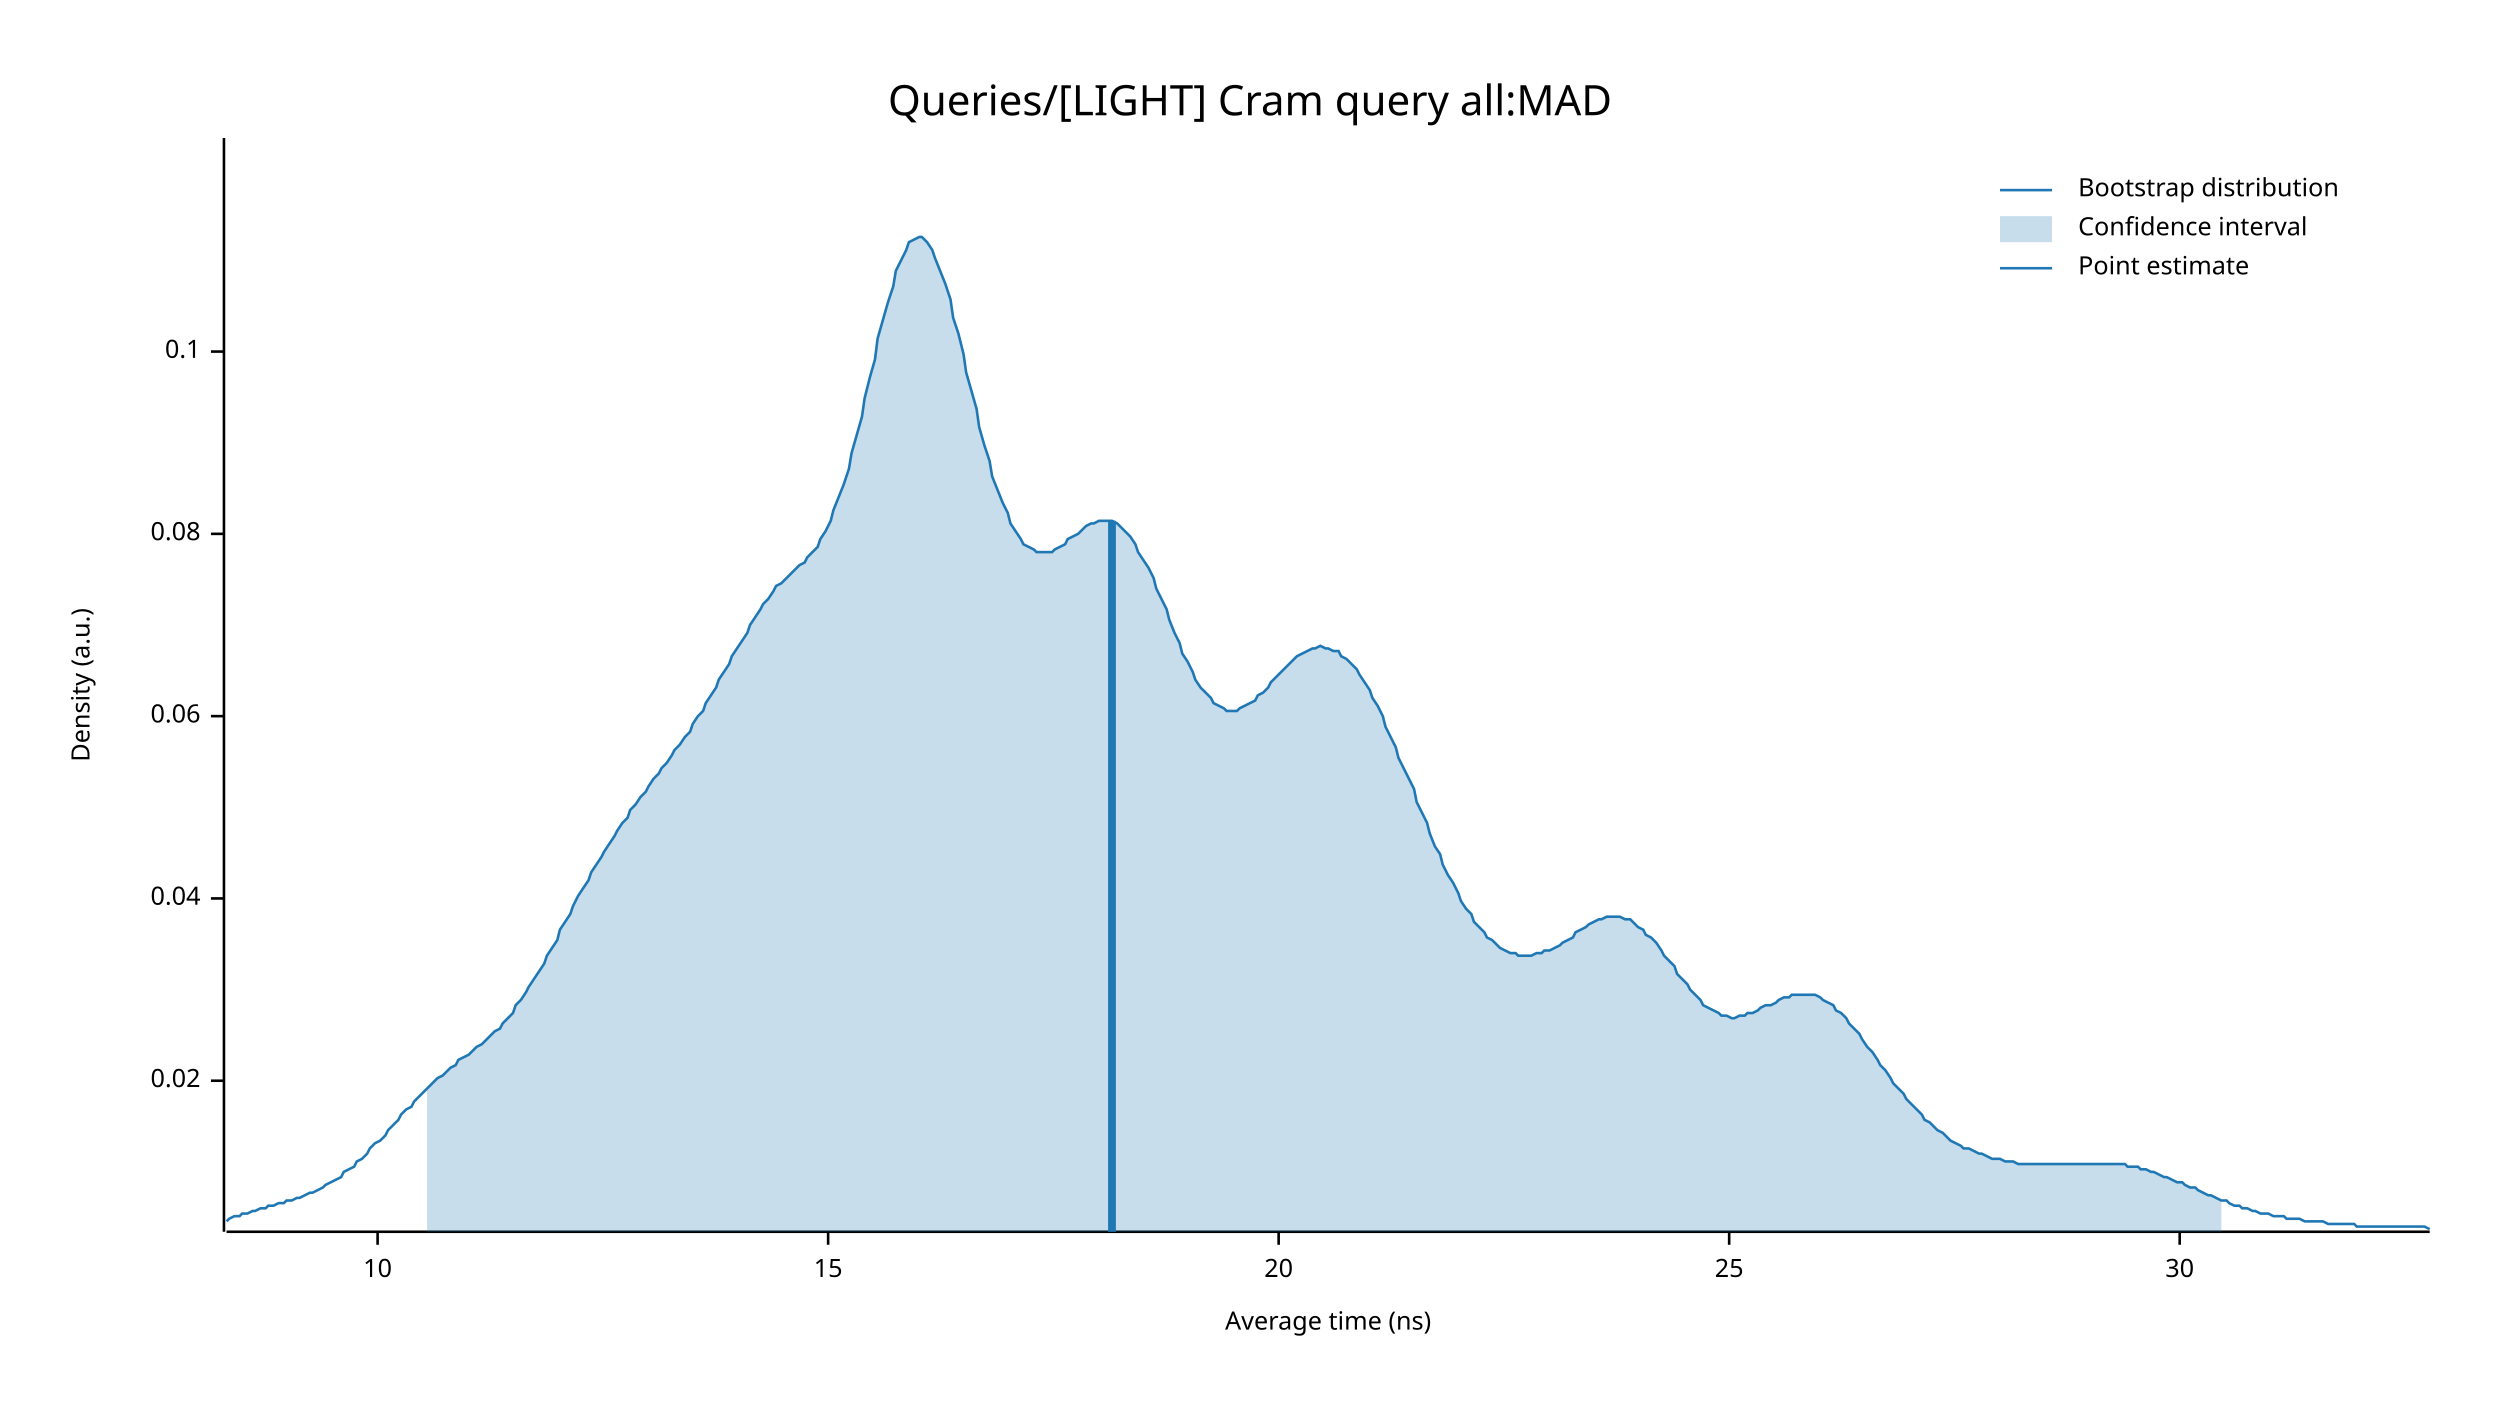
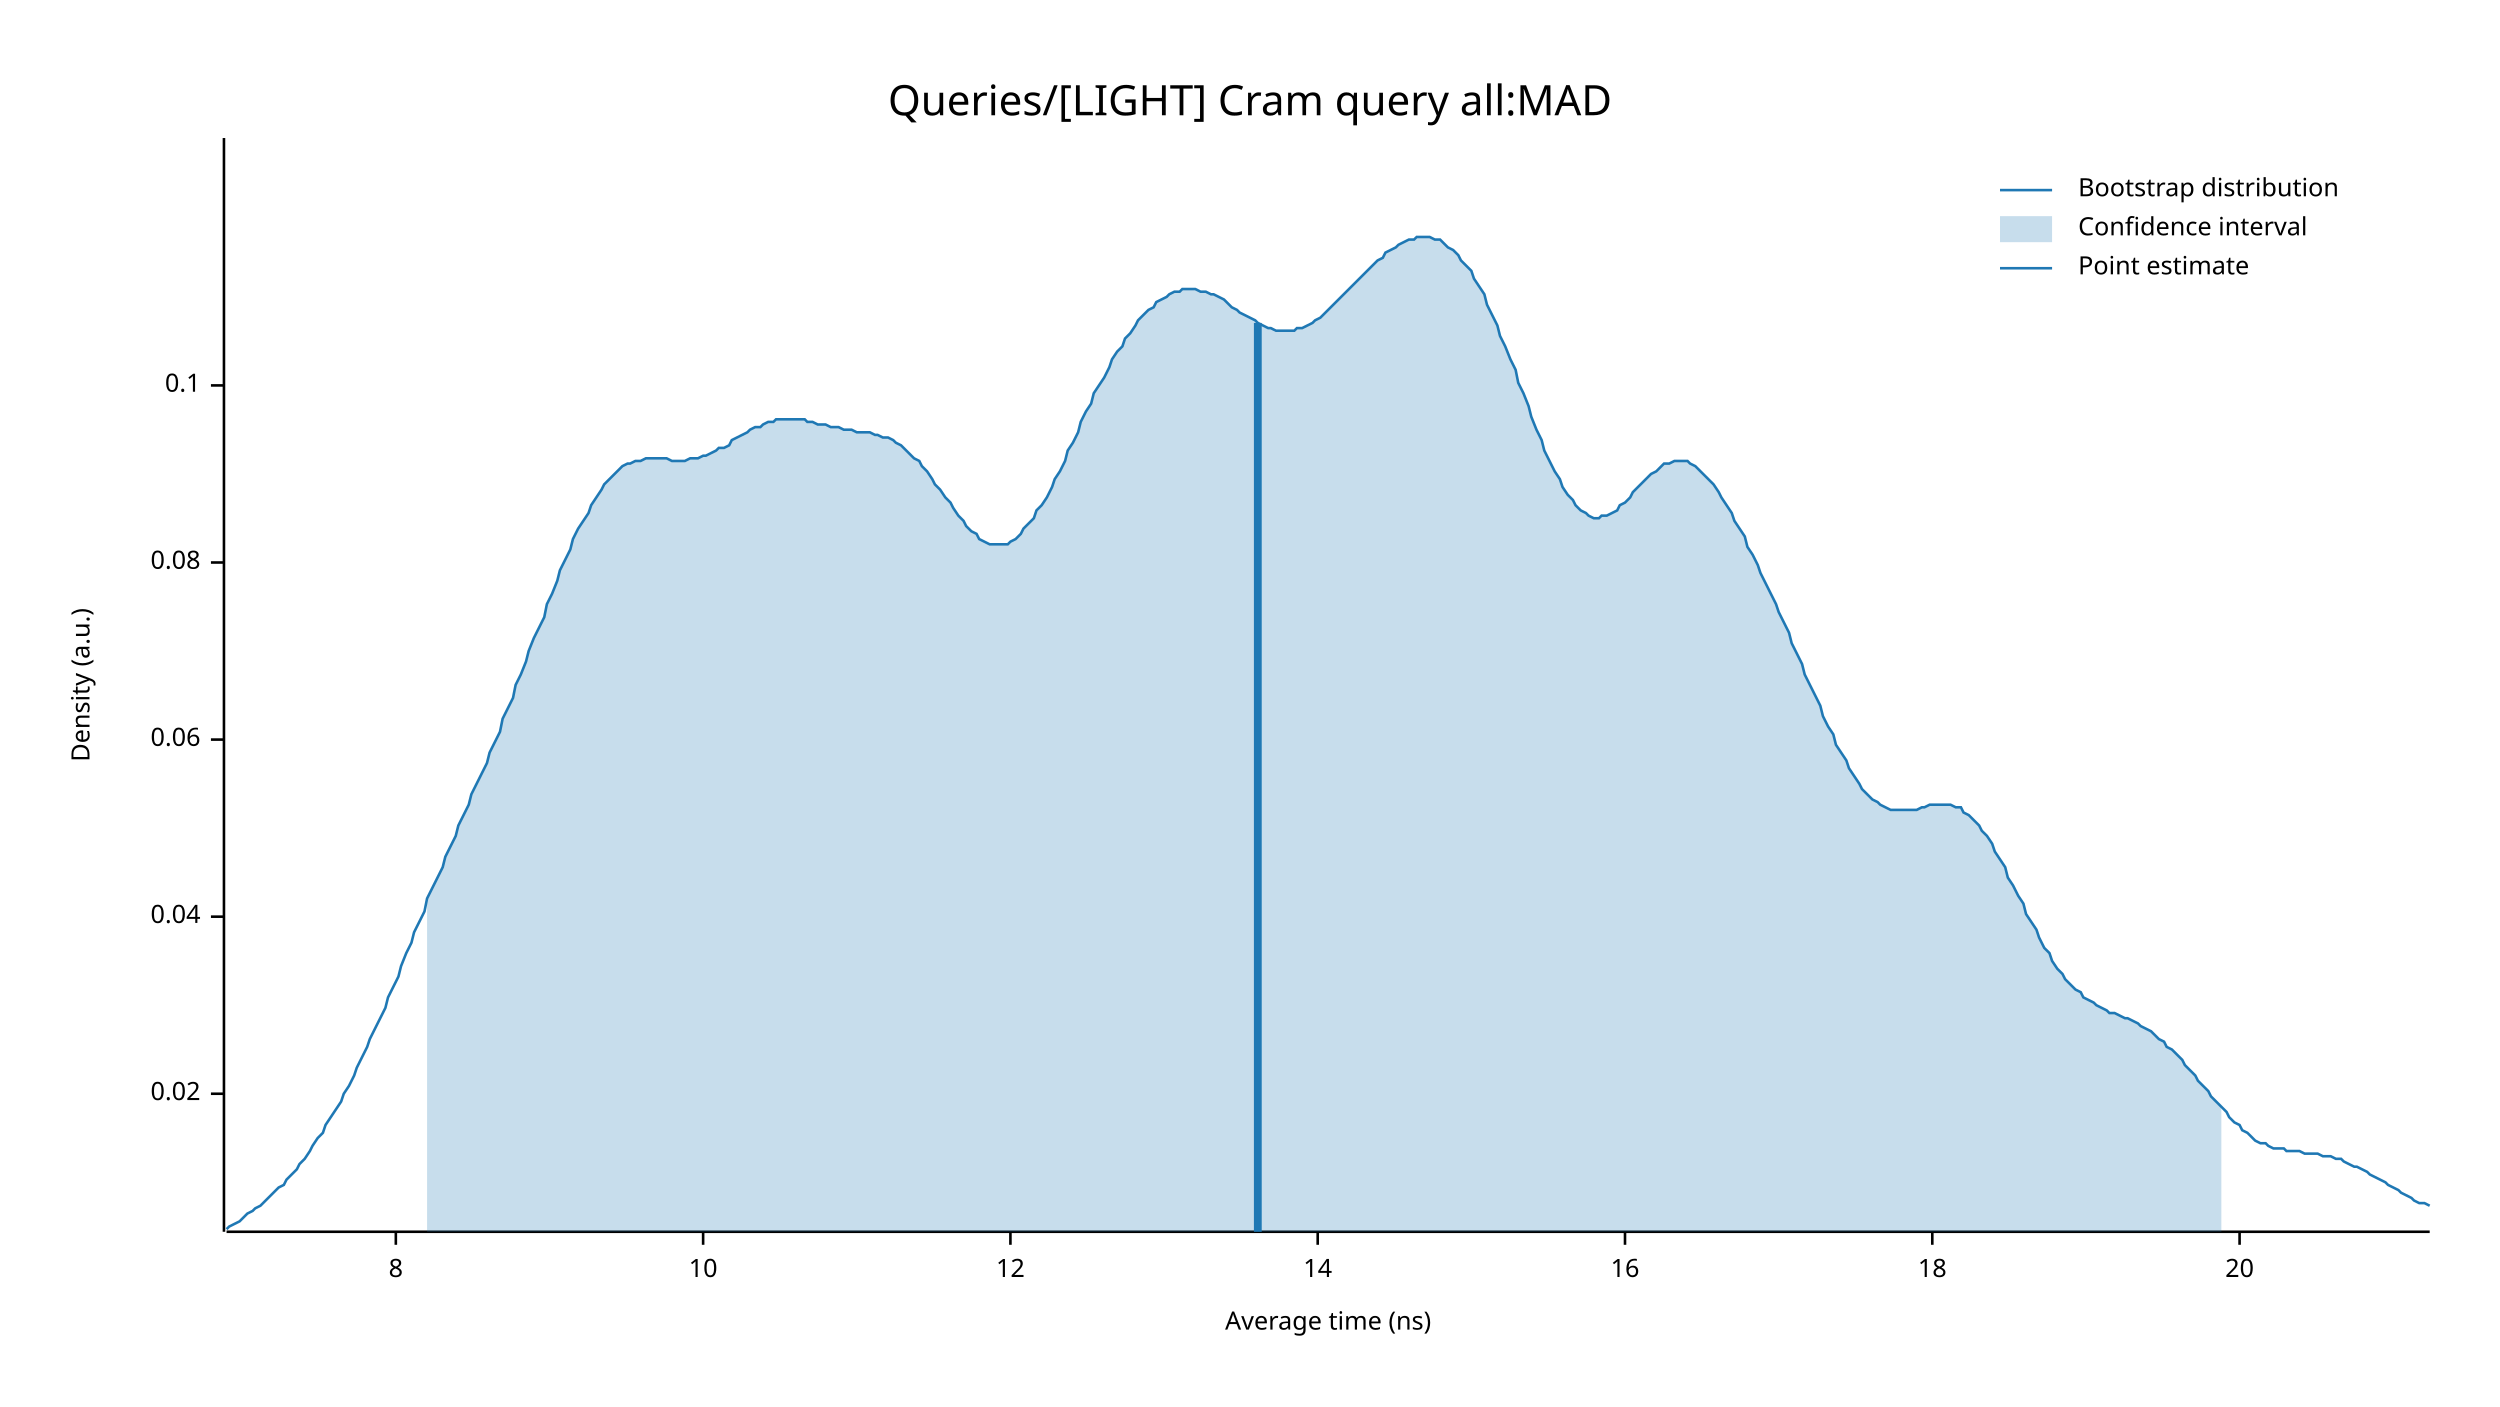
<svg xmlns="http://www.w3.org/2000/svg" width="960" height="540" viewBox="0 0 960 540">
  <text x="480" y="32" dy="0.76em" text-anchor="middle" font-family="sans-serif" font-size="16.129" opacity="1" fill="#000000">
Queries/[LIGHT] Cram query all:MAD
</text>
  <text x="27" y="263" dy="0.76em" text-anchor="middle" font-family="sans-serif" font-size="9.677" opacity="1" fill="#000000" transform="rotate(270, 27, 263)">
Density (a.u.)
</text>
  <text x="510" y="513" dy="-0.5ex" text-anchor="middle" font-family="sans-serif" font-size="9.677" opacity="1" fill="#000000">
Average time (ns)
</text>
  <polyline fill="none" opacity="1" stroke="#000000" stroke-width="1" points="86,53 86,473 " />
-   <text x="77" y="415" dy="0.5ex" text-anchor="end" font-family="sans-serif" font-size="9.677" opacity="1" fill="#000000">
+   <text x="77" y="420" dy="0.5ex" text-anchor="end" font-family="sans-serif" font-size="9.677" opacity="1" fill="#000000">
0.02
</text>
-   <polyline fill="none" opacity="1" stroke="#000000" stroke-width="1" points="81,415 86,415 " />
-   <text x="77" y="345" dy="0.5ex" text-anchor="end" font-family="sans-serif" font-size="9.677" opacity="1" fill="#000000">
+   <polyline fill="none" opacity="1" stroke="#000000" stroke-width="1" points="81,420 86,420 " />
+   <text x="77" y="352" dy="0.5ex" text-anchor="end" font-family="sans-serif" font-size="9.677" opacity="1" fill="#000000">
0.04
</text>
-   <polyline fill="none" opacity="1" stroke="#000000" stroke-width="1" points="81,345 86,345 " />
-   <text x="77" y="275" dy="0.5ex" text-anchor="end" font-family="sans-serif" font-size="9.677" opacity="1" fill="#000000">
+   <polyline fill="none" opacity="1" stroke="#000000" stroke-width="1" points="81,352 86,352 " />
+   <text x="77" y="284" dy="0.5ex" text-anchor="end" font-family="sans-serif" font-size="9.677" opacity="1" fill="#000000">
0.06
</text>
-   <polyline fill="none" opacity="1" stroke="#000000" stroke-width="1" points="81,275 86,275 " />
-   <text x="77" y="205" dy="0.5ex" text-anchor="end" font-family="sans-serif" font-size="9.677" opacity="1" fill="#000000">
+   <polyline fill="none" opacity="1" stroke="#000000" stroke-width="1" points="81,284 86,284 " />
+   <text x="77" y="216" dy="0.5ex" text-anchor="end" font-family="sans-serif" font-size="9.677" opacity="1" fill="#000000">
0.08
</text>
-   <polyline fill="none" opacity="1" stroke="#000000" stroke-width="1" points="81,205 86,205 " />
-   <text x="77" y="135" dy="0.5ex" text-anchor="end" font-family="sans-serif" font-size="9.677" opacity="1" fill="#000000">
+   <polyline fill="none" opacity="1" stroke="#000000" stroke-width="1" points="81,216 86,216 " />
+   <text x="77" y="148" dy="0.5ex" text-anchor="end" font-family="sans-serif" font-size="9.677" opacity="1" fill="#000000">
0.1
</text>
-   <polyline fill="none" opacity="1" stroke="#000000" stroke-width="1" points="81,135 86,135 " />
+   <polyline fill="none" opacity="1" stroke="#000000" stroke-width="1" points="81,148 86,148 " />
  <polyline fill="none" opacity="1" stroke="#000000" stroke-width="1" points="87,473 933,473 " />
-   <text x="145" y="483" dy="0.76em" text-anchor="middle" font-family="sans-serif" font-size="9.677" opacity="1" fill="#000000">
+   <text x="152" y="483" dy="0.76em" text-anchor="middle" font-family="sans-serif" font-size="9.677" opacity="1" fill="#000000">
+ 8
+ </text>
+   <polyline fill="none" opacity="1" stroke="#000000" stroke-width="1" points="152,473 152,478 " />
+   <text x="270" y="483" dy="0.76em" text-anchor="middle" font-family="sans-serif" font-size="9.677" opacity="1" fill="#000000">
10
</text>
-   <polyline fill="none" opacity="1" stroke="#000000" stroke-width="1" points="145,473 145,478 " />
-   <text x="318" y="483" dy="0.76em" text-anchor="middle" font-family="sans-serif" font-size="9.677" opacity="1" fill="#000000">
- 15
+   <polyline fill="none" opacity="1" stroke="#000000" stroke-width="1" points="270,473 270,478 " />
+   <text x="388" y="483" dy="0.76em" text-anchor="middle" font-family="sans-serif" font-size="9.677" opacity="1" fill="#000000">
+ 12
</text>
-   <polyline fill="none" opacity="1" stroke="#000000" stroke-width="1" points="318,473 318,478 " />
-   <text x="491" y="483" dy="0.76em" text-anchor="middle" font-family="sans-serif" font-size="9.677" opacity="1" fill="#000000">
+   <polyline fill="none" opacity="1" stroke="#000000" stroke-width="1" points="388,473 388,478 " />
+   <text x="506" y="483" dy="0.76em" text-anchor="middle" font-family="sans-serif" font-size="9.677" opacity="1" fill="#000000">
+ 14
+ </text>
+   <polyline fill="none" opacity="1" stroke="#000000" stroke-width="1" points="506,473 506,478 " />
+   <text x="624" y="483" dy="0.76em" text-anchor="middle" font-family="sans-serif" font-size="9.677" opacity="1" fill="#000000">
+ 16
+ </text>
+   <polyline fill="none" opacity="1" stroke="#000000" stroke-width="1" points="624,473 624,478 " />
+   <text x="742" y="483" dy="0.76em" text-anchor="middle" font-family="sans-serif" font-size="9.677" opacity="1" fill="#000000">
+ 18
+ </text>
+   <polyline fill="none" opacity="1" stroke="#000000" stroke-width="1" points="742,473 742,478 " />
+   <text x="860" y="483" dy="0.76em" text-anchor="middle" font-family="sans-serif" font-size="9.677" opacity="1" fill="#000000">
20
</text>
-   <polyline fill="none" opacity="1" stroke="#000000" stroke-width="1" points="491,473 491,478 " />
-   <text x="664" y="483" dy="0.76em" text-anchor="middle" font-family="sans-serif" font-size="9.677" opacity="1" fill="#000000">
- 25
- </text>
-   <polyline fill="none" opacity="1" stroke="#000000" stroke-width="1" points="664,473 664,478 " />
-   <text x="837" y="483" dy="0.76em" text-anchor="middle" font-family="sans-serif" font-size="9.677" opacity="1" fill="#000000">
- 30
- </text>
-   <polyline fill="none" opacity="1" stroke="#000000" stroke-width="1" points="837,473 837,478 " />
-   <polyline fill="none" opacity="1" stroke="#1F78B4" stroke-width="1" points="87,469 88,468 90,467 92,467 93,466 95,466 97,465 98,465 100,464 102,464 103,463 105,463 107,462 109,462 110,461 112,461 114,460 115,460 117,459 119,458 120,458 122,457 124,456 125,455 127,454 129,453 131,452 132,450 134,449 136,448 137,446 139,445 141,443 142,441 144,439 146,438 148,436 149,434 151,432 153,430 154,428 156,426 158,425 159,423 161,421 163,419 164,418 166,416 168,414 170,413 171,412 173,410 175,409 176,407 178,406 180,405 181,404 183,402 185,401 187,399 188,398 190,396 192,395 193,393 195,391 197,389 198,386 200,384 202,381 203,379 205,376 207,373 209,370 210,367 212,364 214,361 215,357 217,354 219,351 220,348 222,344 224,341 226,338 227,335 229,332 231,329 232,327 234,324 236,321 237,319 239,316 241,314 242,311 244,309 246,306 248,304 249,302 251,299 253,297 254,295 256,293 258,290 259,288 261,286 263,283 265,281 266,278 268,275 270,273 271,270 273,267 275,264 276,261 278,258 280,255 281,252 283,249 285,246 287,243 288,240 290,237 292,234 293,232 295,230 297,227 298,225 300,224 302,222 304,220 305,219 307,217 309,216 310,214 312,212 314,210 315,207 317,204 319,200 320,196 322,191 324,186 326,180 327,174 329,167 331,160 332,153 334,145 336,138 337,130 339,123 341,116 343,110 344,104 346,100 348,96 349,93 351,92 353,91 354,91 356,93 358,96 359,99 361,104 363,109 365,115 366,122 368,128 370,136 371,143 373,150 375,157 376,164 378,171 380,177 381,183 383,188 385,193 387,197 388,201 390,204 392,207 393,209 395,210 397,211 398,212 400,212 402,212 404,212 405,211 407,210 409,209 410,207 412,206 414,205 415,204 417,202 419,201 420,201 422,200 424,200 426,200 427,200 429,201 431,203 432,204 434,206 436,209 437,212 439,215 441,218 443,222 444,226 446,230 448,234 449,238 451,243 453,247 454,251 456,254 458,258 459,261 461,264 463,266 465,268 466,270 468,271 470,272 471,273 473,273 475,273 476,272 478,271 480,270 482,269 483,267 485,266 487,264 488,262 490,260 492,258 493,257 495,255 497,253 498,252 500,251 502,250 504,249 505,249 507,248 509,249 510,249 512,250 514,250 515,252 517,253 519,255 521,257 522,259 524,262 526,265 527,268 529,271 531,275 532,279 534,283 536,287 537,291 539,295 541,299 543,303 544,308 546,312 548,316 549,320 551,325 553,328 554,332 556,336 558,339 560,343 561,346 563,349 565,351 566,354 568,356 570,358 571,360 573,361 575,363 576,364 578,365 580,366 582,366 583,367 585,367 587,367 588,367 590,366 592,366 593,365 595,365 597,364 599,363 600,362 602,361 604,360 605,358 607,357 609,356 610,355 612,354 614,353 615,353 617,352 619,352 621,352 622,352 624,353 626,353 627,354 629,356 631,357 632,359 634,360 636,362 638,365 639,367 641,369 643,371 644,374 646,376 648,378 649,380 651,382 653,384 654,386 656,387 658,388 660,389 661,390 663,390 665,391 666,391 668,390 670,390 671,389 673,389 675,388 676,387 678,386 680,386 682,385 683,384 685,383 687,383 688,382 690,382 692,382 693,382 695,382 697,382 699,383 700,384 702,385 704,386 705,388 707,389 709,391 710,393 712,395 714,397 715,399 717,402 719,404 721,407 722,409 724,411 726,414 727,416 729,418 731,420 732,422 734,424 736,426 738,428 739,430 741,431 743,433 744,434 746,435 748,437 749,438 751,439 753,440 754,441 756,441 758,442 760,443 761,443 763,444 765,445 766,445 768,445 770,446 771,446 773,446 775,447 777,447 778,447 780,447 782,447 783,447 785,447 787,447 788,447 790,447 792,447 793,447 795,447 797,447 799,447 800,447 802,447 804,447 805,447 807,447 809,447 810,447 812,447 814,447 816,447 817,448 819,448 821,448 822,449 824,449 826,450 827,450 829,451 831,452 832,452 834,453 836,454 838,454 839,455 841,456 843,456 844,457 846,458 848,459 849,459 851,460 853,461 855,461 856,462 858,463 860,463 861,464 863,464 865,465 866,465 868,466 870,466 871,466 873,467 875,467 877,467 878,468 880,468 882,468 883,468 885,469 887,469 888,469 890,469 892,469 894,470 895,470 897,470 899,470 900,470 902,470 904,470 905,471 907,471 909,471 910,471 912,471 914,471 916,471 917,471 919,471 921,471 922,471 924,471 926,471 927,471 929,471 931,471 933,472 " />
-   <polygon opacity="0.25" fill="#1F78B4" points="164,418 166,416 168,414 170,413 171,412 173,410 175,409 176,407 178,406 180,405 181,404 183,402 185,401 187,399 188,398 190,396 192,395 193,393 195,391 197,389 198,386 200,384 202,381 203,379 205,376 207,373 209,370 210,367 212,364 214,361 215,357 217,354 219,351 220,348 222,344 224,341 226,338 227,335 229,332 231,329 232,327 234,324 236,321 237,319 239,316 241,314 242,311 244,309 246,306 248,304 249,302 251,299 253,297 254,295 256,293 258,290 259,288 261,286 263,283 265,281 266,278 268,275 270,273 271,270 273,267 275,264 276,261 278,258 280,255 281,252 283,249 285,246 287,243 288,240 290,237 292,234 293,232 295,230 297,227 298,225 300,224 302,222 304,220 305,219 307,217 309,216 310,214 312,212 314,210 315,207 317,204 319,200 320,196 322,191 324,186 326,180 327,174 329,167 331,160 332,153 334,145 336,138 337,130 339,123 341,116 343,110 344,104 346,100 348,96 349,93 351,92 353,91 354,91 356,93 358,96 359,99 361,104 363,109 365,115 366,122 368,128 370,136 371,143 373,150 375,157 376,164 378,171 380,177 381,183 383,188 385,193 387,197 388,201 390,204 392,207 393,209 395,210 397,211 398,212 400,212 402,212 404,212 405,211 407,210 409,209 410,207 412,206 414,205 415,204 417,202 419,201 420,201 422,200 424,200 426,200 427,200 429,201 431,203 432,204 434,206 436,209 437,212 439,215 441,218 443,222 444,226 446,230 448,234 449,238 451,243 453,247 454,251 456,254 458,258 459,261 461,264 463,266 465,268 466,270 468,271 470,272 471,273 473,273 475,273 476,272 478,271 480,270 482,269 483,267 485,266 487,264 488,262 490,260 492,258 493,257 495,255 497,253 498,252 500,251 502,250 504,249 505,249 507,248 509,249 510,249 512,250 514,250 515,252 517,253 519,255 521,257 522,259 524,262 526,265 527,268 529,271 531,275 532,279 534,283 536,287 537,291 539,295 541,299 543,303 544,308 546,312 548,316 549,320 551,325 553,328 554,332 556,336 558,339 560,343 561,346 563,349 565,351 566,354 568,356 570,358 571,360 573,361 575,363 576,364 578,365 580,366 582,366 583,367 585,367 587,367 588,367 590,366 592,366 593,365 595,365 597,364 599,363 600,362 602,361 604,360 605,358 607,357 609,356 610,355 612,354 614,353 615,353 617,352 619,352 621,352 622,352 624,353 626,353 627,354 629,356 631,357 632,359 634,360 636,362 638,365 639,367 641,369 643,371 644,374 646,376 648,378 649,380 651,382 653,384 654,386 656,387 658,388 660,389 661,390 663,390 665,391 666,391 668,390 670,390 671,389 673,389 675,388 676,387 678,386 680,386 682,385 683,384 685,383 687,383 688,382 690,382 692,382 693,382 695,382 697,382 699,383 700,384 702,385 704,386 705,388 707,389 709,391 710,393 712,395 714,397 715,399 717,402 719,404 721,407 722,409 724,411 726,414 727,416 729,418 731,420 732,422 734,424 736,426 738,428 739,430 741,431 743,433 744,434 746,435 748,437 749,438 751,439 753,440 754,441 756,441 758,442 760,443 761,443 763,444 765,445 766,445 768,445 770,446 771,446 773,446 775,447 777,447 778,447 780,447 782,447 783,447 785,447 787,447 788,447 790,447 792,447 793,447 795,447 797,447 799,447 800,447 802,447 804,447 805,447 807,447 809,447 810,447 812,447 814,447 816,447 817,448 819,448 821,448 822,449 824,449 826,450 827,450 829,451 831,452 832,452 834,453 836,454 838,454 839,455 841,456 843,456 844,457 846,458 848,459 849,459 851,460 853,461 853,473 164,473 " />
-   <polyline fill="none" opacity="1" stroke="#1F78B4" stroke-width="3" points="427,473 427,200 " />
+   <polyline fill="none" opacity="1" stroke="#000000" stroke-width="1" points="860,473 860,478 " />
+   <polyline fill="none" opacity="1" stroke="#1F78B4" stroke-width="1" points="87,472 88,471 90,470 92,469 93,468 95,466 97,465 98,464 100,463 102,461 103,460 105,458 107,456 109,455 110,453 112,451 114,449 115,447 117,445 119,442 120,440 122,437 124,435 125,432 127,429 129,426 131,423 132,420 134,417 136,413 137,410 139,406 141,402 142,399 144,395 146,391 148,387 149,383 151,379 153,375 154,371 156,366 158,362 159,358 161,354 163,350 164,345 166,341 168,337 170,333 171,329 173,325 175,321 176,317 178,313 180,309 181,305 183,301 185,297 187,293 188,289 190,285 192,281 193,276 195,272 197,268 198,263 200,259 202,254 203,250 205,245 207,241 209,237 210,232 212,228 214,223 215,219 217,215 219,211 220,207 222,203 224,200 226,197 227,194 229,191 231,188 232,186 234,184 236,182 237,181 239,179 241,178 242,178 244,177 246,177 248,176 249,176 251,176 253,176 254,176 256,176 258,177 259,177 261,177 263,177 265,176 266,176 268,176 270,175 271,175 273,174 275,173 276,172 278,172 280,171 281,169 283,168 285,167 287,166 288,165 290,164 292,164 293,163 295,162 297,162 298,161 300,161 302,161 304,161 305,161 307,161 309,161 310,162 312,162 314,163 315,163 317,163 319,164 320,164 322,164 324,165 326,165 327,165 329,166 331,166 332,166 334,166 336,167 337,167 339,168 341,168 343,169 344,170 346,171 348,173 349,174 351,176 353,177 354,179 356,181 358,184 359,186 361,188 363,191 365,193 366,195 368,198 370,200 371,202 373,204 375,205 376,207 378,208 380,209 381,209 383,209 385,209 387,209 388,208 390,207 392,205 393,203 395,201 397,199 398,196 400,194 402,191 404,187 405,184 407,181 409,177 410,173 412,170 414,166 415,162 417,158 419,155 420,151 422,148 424,145 426,141 427,138 429,135 431,133 432,130 434,128 436,125 437,123 439,121 441,119 443,118 444,116 446,115 448,114 449,113 451,112 453,112 454,111 456,111 458,111 459,111 461,112 463,112 465,113 466,113 468,114 470,115 471,116 473,118 475,119 476,120 478,121 480,122 482,123 483,124 485,125 487,126 488,126 490,127 492,127 493,127 495,127 497,127 498,126 500,126 502,125 504,124 505,123 507,122 509,120 510,119 512,117 514,115 515,114 517,112 519,110 521,108 522,107 524,105 526,103 527,102 529,100 531,99 532,97 534,96 536,95 537,94 539,93 541,92 543,92 544,91 546,91 548,91 549,91 551,92 553,92 554,93 556,95 558,96 560,98 561,100 563,102 565,104 566,107 568,110 570,113 571,117 573,121 575,125 576,129 578,133 580,138 582,142 583,147 585,151 587,156 588,160 590,165 592,169 593,173 595,177 597,181 599,184 600,187 602,190 604,192 605,194 607,196 609,197 610,198 612,199 614,199 615,198 617,198 619,197 621,196 622,194 624,193 626,191 627,189 629,187 631,185 632,184 634,182 636,181 638,179 639,178 641,178 643,177 644,177 646,177 648,177 649,178 651,179 653,181 654,182 656,184 658,186 660,189 661,191 663,194 665,197 666,200 668,203 670,206 671,210 673,213 675,217 676,220 678,224 680,228 682,232 683,235 685,239 687,243 688,247 690,251 692,255 693,259 695,263 697,267 699,271 700,275 702,279 704,282 705,286 707,289 709,292 710,295 712,298 714,301 715,303 717,305 719,307 721,308 722,309 724,310 726,311 727,311 729,311 731,311 732,311 734,311 736,311 738,310 739,310 741,309 743,309 744,309 746,309 748,309 749,309 751,310 753,310 754,312 756,313 758,315 760,317 761,319 763,321 765,324 766,327 768,330 770,333 771,337 773,340 775,344 777,347 778,351 780,354 782,357 783,360 785,364 787,366 788,369 790,372 792,374 793,376 795,378 797,380 799,381 800,383 802,384 804,385 805,386 807,387 809,388 810,389 812,389 814,390 816,391 817,391 819,392 821,393 822,394 824,395 826,396 827,397 829,399 831,400 832,402 834,403 836,405 838,407 839,409 841,411 843,413 844,415 846,417 848,419 849,421 851,423 853,425 855,427 856,429 858,431 860,432 861,434 863,435 865,437 866,438 868,439 870,439 871,440 873,441 875,441 877,441 878,442 880,442 882,442 883,442 885,443 887,443 888,443 890,443 892,444 894,444 895,444 897,445 899,445 900,446 902,447 904,448 905,448 907,449 909,450 910,451 912,452 914,453 916,454 917,455 919,456 921,457 922,458 924,459 926,460 927,461 929,462 931,462 933,463 " />
+   <polygon opacity="0.25" fill="#1F78B4" points="164,345 166,341 168,337 170,333 171,329 173,325 175,321 176,317 178,313 180,309 181,305 183,301 185,297 187,293 188,289 190,285 192,281 193,276 195,272 197,268 198,263 200,259 202,254 203,250 205,245 207,241 209,237 210,232 212,228 214,223 215,219 217,215 219,211 220,207 222,203 224,200 226,197 227,194 229,191 231,188 232,186 234,184 236,182 237,181 239,179 241,178 242,178 244,177 246,177 248,176 249,176 251,176 253,176 254,176 256,176 258,177 259,177 261,177 263,177 265,176 266,176 268,176 270,175 271,175 273,174 275,173 276,172 278,172 280,171 281,169 283,168 285,167 287,166 288,165 290,164 292,164 293,163 295,162 297,162 298,161 300,161 302,161 304,161 305,161 307,161 309,161 310,162 312,162 314,163 315,163 317,163 319,164 320,164 322,164 324,165 326,165 327,165 329,166 331,166 332,166 334,166 336,167 337,167 339,168 341,168 343,169 344,170 346,171 348,173 349,174 351,176 353,177 354,179 356,181 358,184 359,186 361,188 363,191 365,193 366,195 368,198 370,200 371,202 373,204 375,205 376,207 378,208 380,209 381,209 383,209 385,209 387,209 388,208 390,207 392,205 393,203 395,201 397,199 398,196 400,194 402,191 404,187 405,184 407,181 409,177 410,173 412,170 414,166 415,162 417,158 419,155 420,151 422,148 424,145 426,141 427,138 429,135 431,133 432,130 434,128 436,125 437,123 439,121 441,119 443,118 444,116 446,115 448,114 449,113 451,112 453,112 454,111 456,111 458,111 459,111 461,112 463,112 465,113 466,113 468,114 470,115 471,116 473,118 475,119 476,120 478,121 480,122 482,123 483,124 485,125 487,126 488,126 490,127 492,127 493,127 495,127 497,127 498,126 500,126 502,125 504,124 505,123 507,122 509,120 510,119 512,117 514,115 515,114 517,112 519,110 521,108 522,107 524,105 526,103 527,102 529,100 531,99 532,97 534,96 536,95 537,94 539,93 541,92 543,92 544,91 546,91 548,91 549,91 551,92 553,92 554,93 556,95 558,96 560,98 561,100 563,102 565,104 566,107 568,110 570,113 571,117 573,121 575,125 576,129 578,133 580,138 582,142 583,147 585,151 587,156 588,160 590,165 592,169 593,173 595,177 597,181 599,184 600,187 602,190 604,192 605,194 607,196 609,197 610,198 612,199 614,199 615,198 617,198 619,197 621,196 622,194 624,193 626,191 627,189 629,187 631,185 632,184 634,182 636,181 638,179 639,178 641,178 643,177 644,177 646,177 648,177 649,178 651,179 653,181 654,182 656,184 658,186 660,189 661,191 663,194 665,197 666,200 668,203 670,206 671,210 673,213 675,217 676,220 678,224 680,228 682,232 683,235 685,239 687,243 688,247 690,251 692,255 693,259 695,263 697,267 699,271 700,275 702,279 704,282 705,286 707,289 709,292 710,295 712,298 714,301 715,303 717,305 719,307 721,308 722,309 724,310 726,311 727,311 729,311 731,311 732,311 734,311 736,311 738,310 739,310 741,309 743,309 744,309 746,309 748,309 749,309 751,310 753,310 754,312 756,313 758,315 760,317 761,319 763,321 765,324 766,327 768,330 770,333 771,337 773,340 775,344 777,347 778,351 780,354 782,357 783,360 785,364 787,366 788,369 790,372 792,374 793,376 795,378 797,380 799,381 800,383 802,384 804,385 805,386 807,387 809,388 810,389 812,389 814,390 816,391 817,391 819,392 821,393 822,394 824,395 826,396 827,397 829,399 831,400 832,402 834,403 836,405 838,407 839,409 841,411 843,413 844,415 846,417 848,419 849,421 851,423 853,425 853,473 164,473 " />
+   <polyline fill="none" opacity="1" stroke="#1F78B4" stroke-width="3" points="483,473 483,124 " />
  <text x="798" y="68" dy="0.76em" text-anchor="start" font-family="sans-serif" font-size="9.677" opacity="1" fill="#000000">
Bootstrap distribution
</text>
  <text x="798" y="83" dy="0.76em" text-anchor="start" font-family="sans-serif" font-size="9.677" opacity="1" fill="#000000">
Confidence interval
</text>
  <text x="798" y="98" dy="0.76em" text-anchor="start" font-family="sans-serif" font-size="9.677" opacity="1" fill="#000000">
Point estimate
</text>
  <polyline fill="none" opacity="1" stroke="#1F78B4" stroke-width="1" points="768,73 788,73 " />
  <rect x="768" y="83" width="20" height="10" opacity="0.25" fill="#1F78B4" stroke="none" />
  <polyline fill="none" opacity="1" stroke="#1F78B4" stroke-width="1" points="768,103 788,103 " />
</svg>
